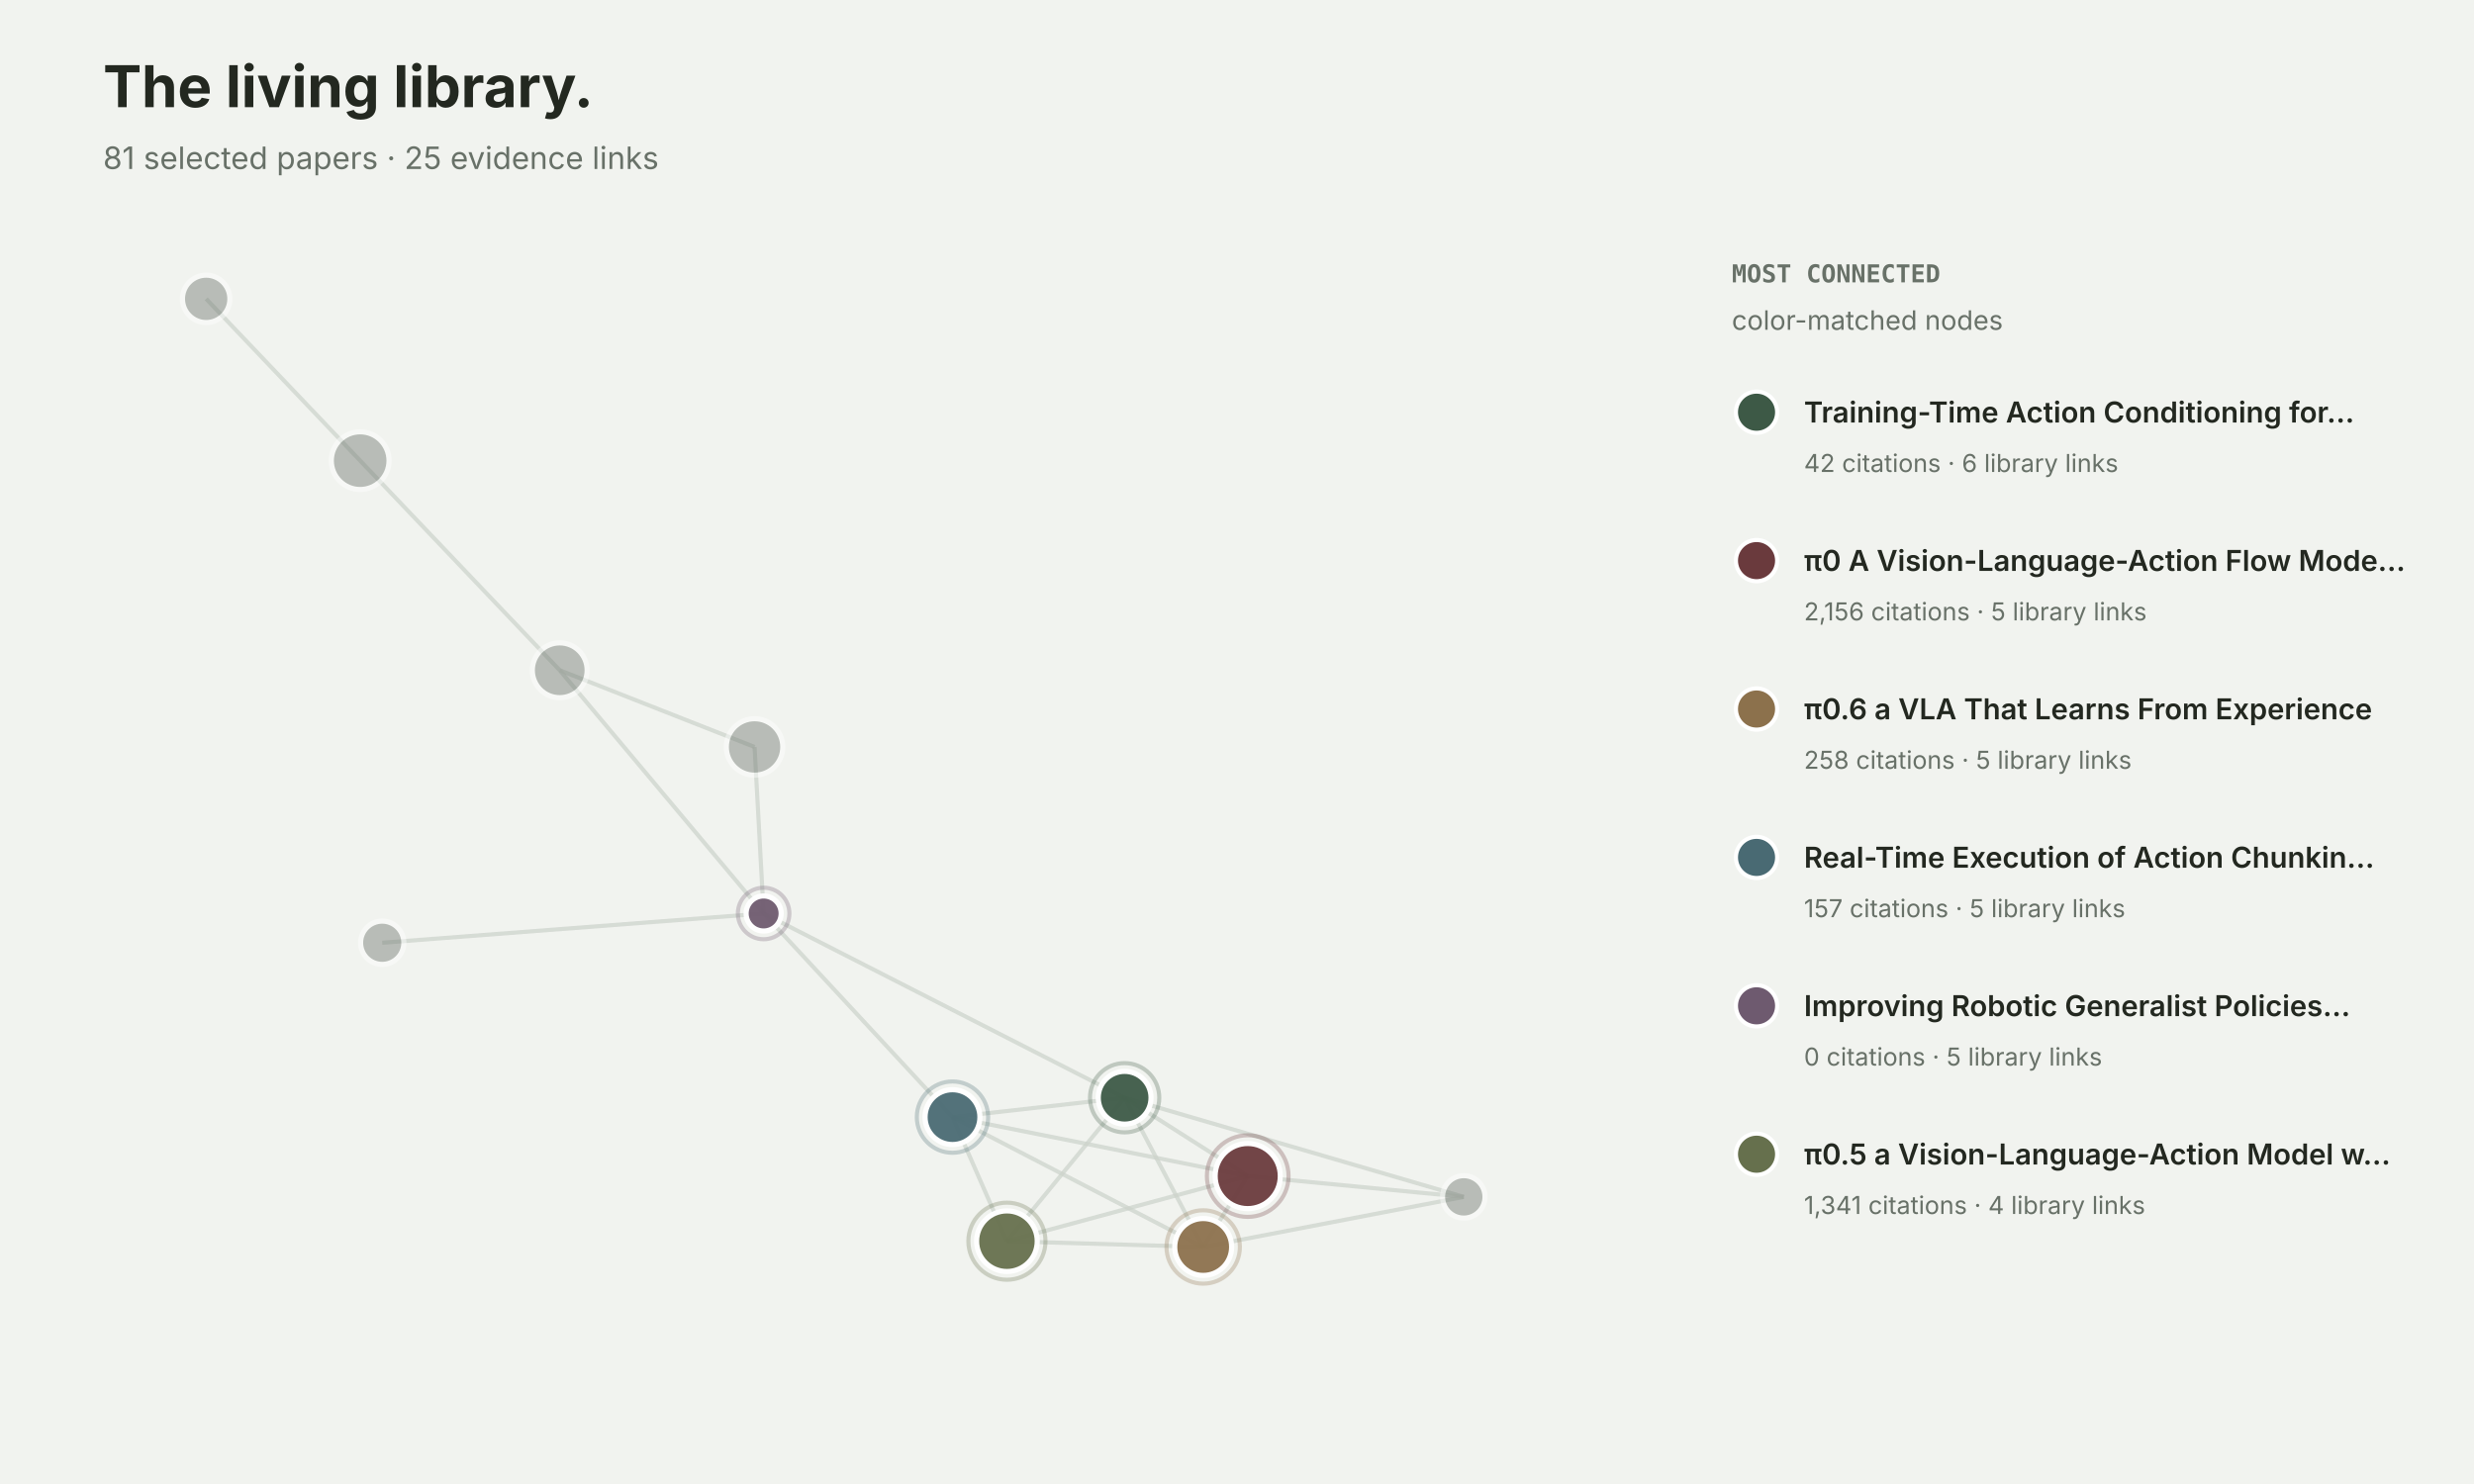
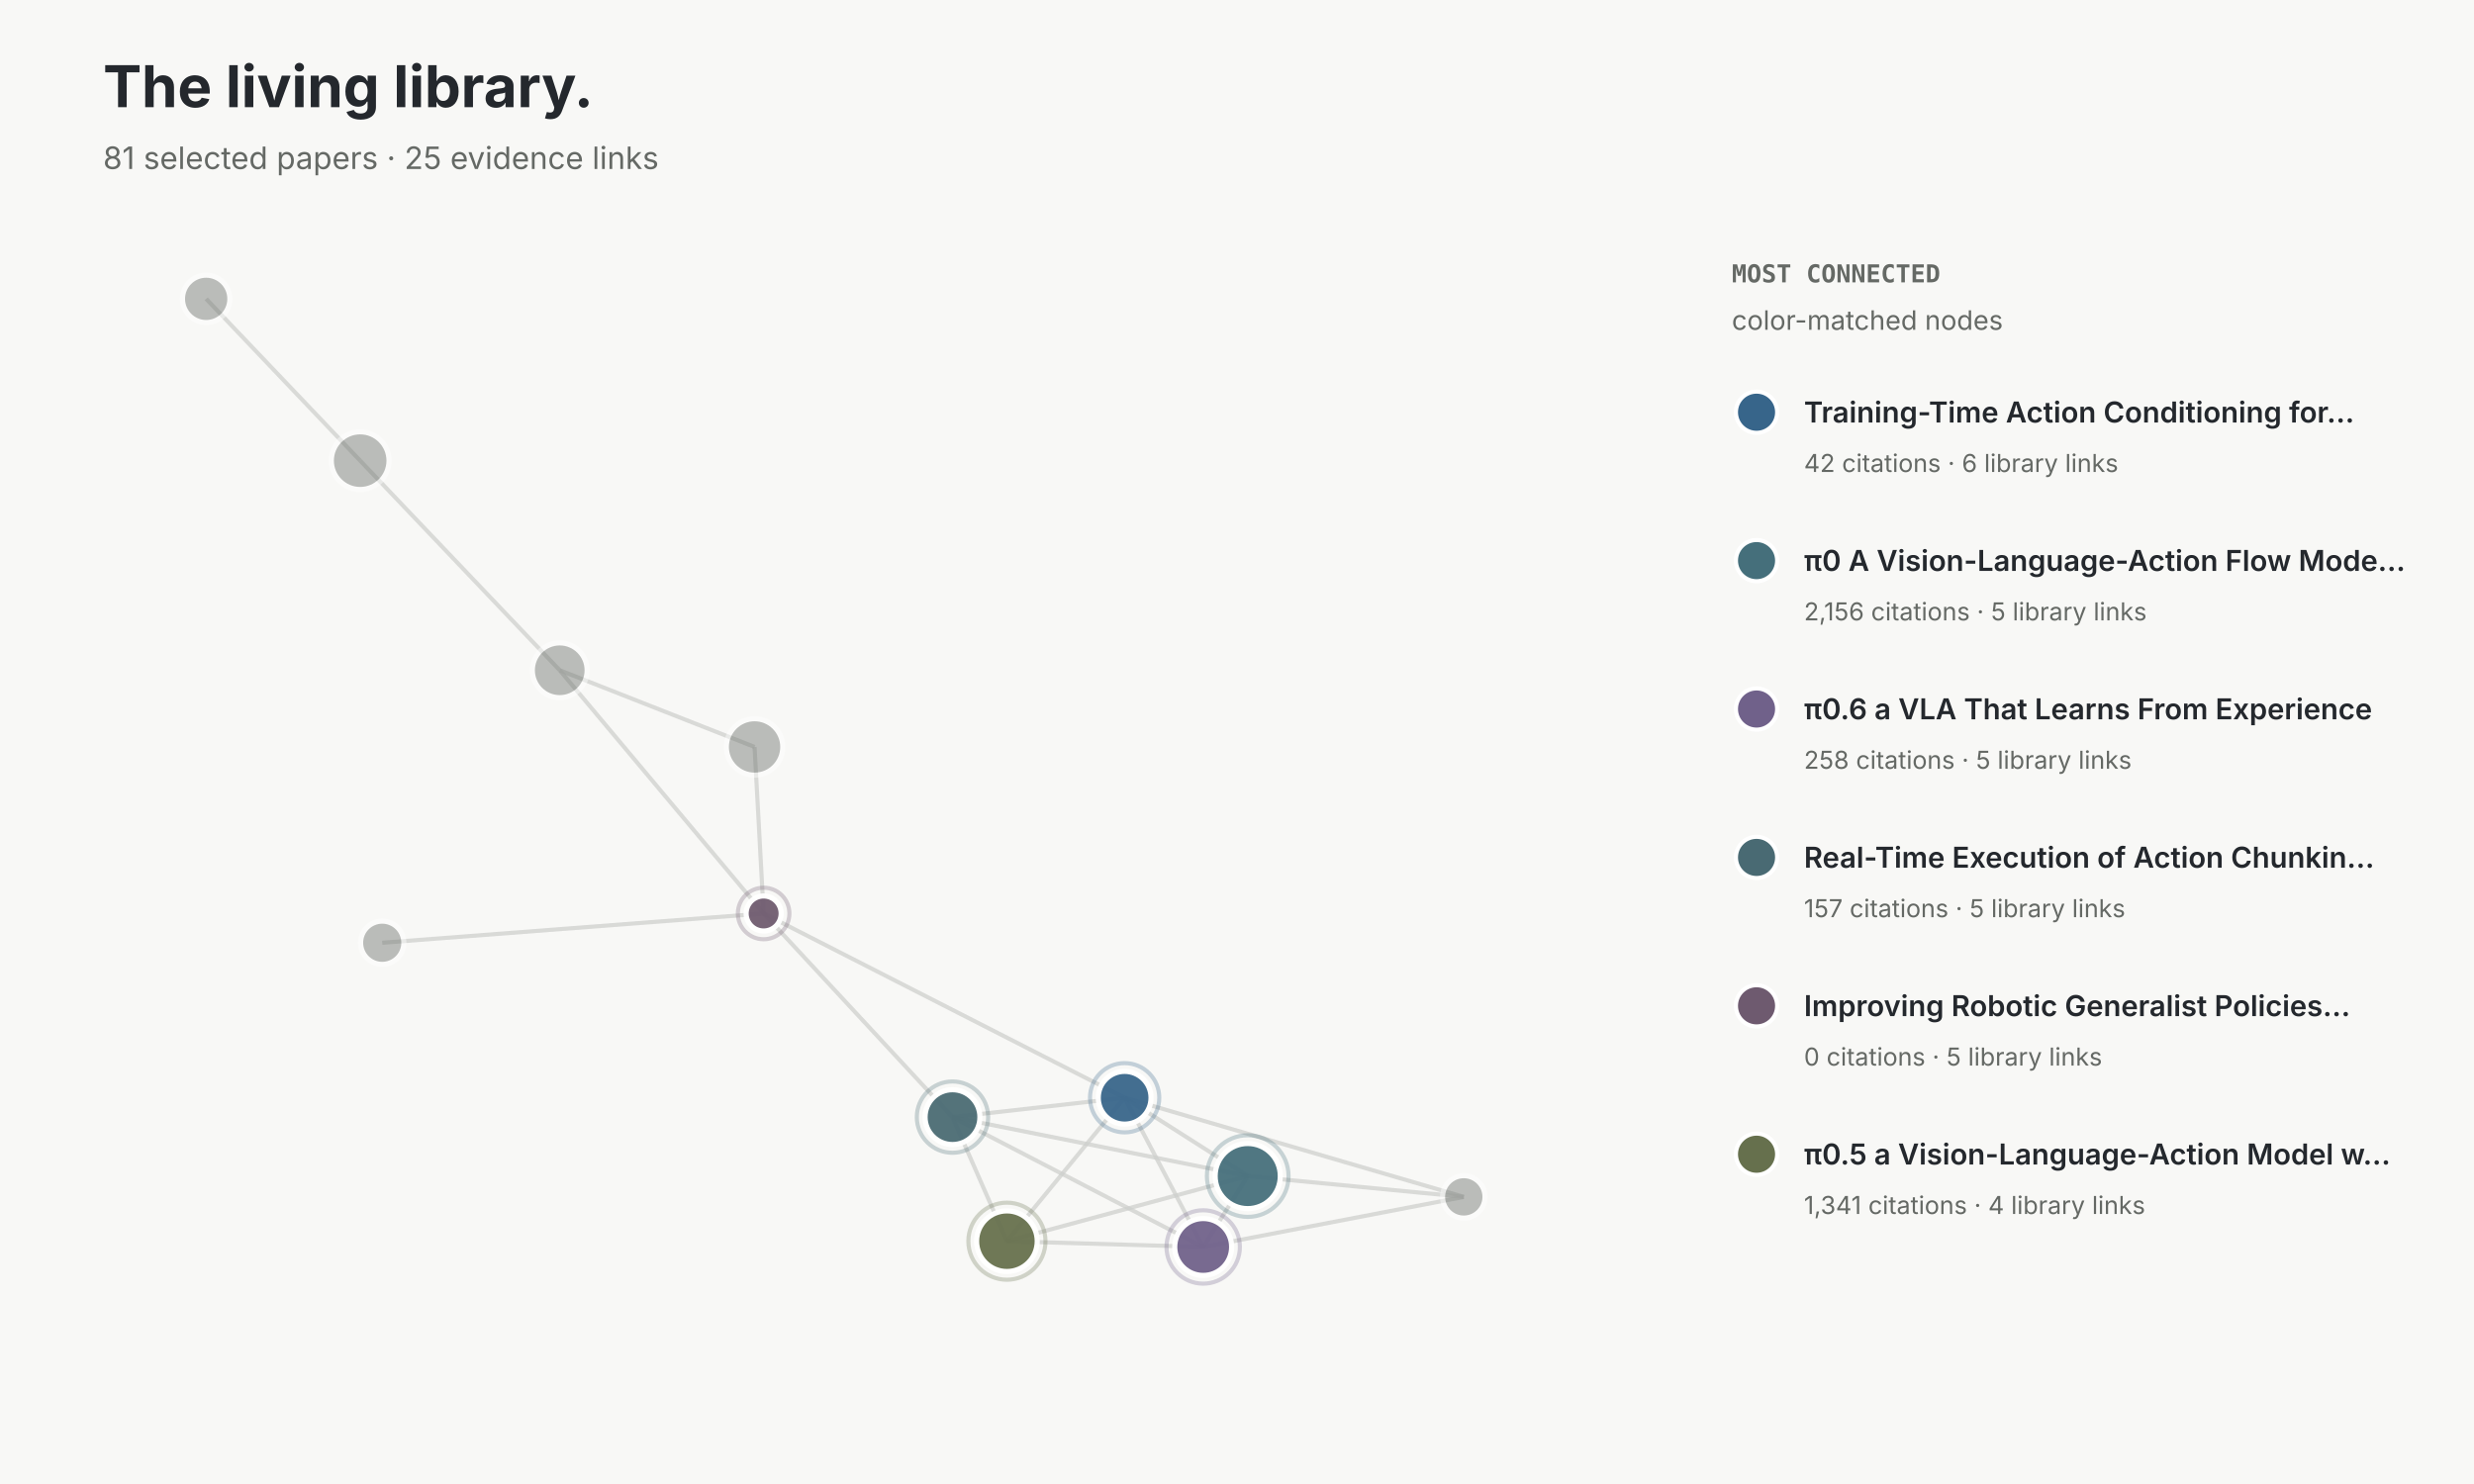
<svg xmlns="http://www.w3.org/2000/svg" width="1200" height="720" viewBox="0 0 1200 720" role="img">
-   <rect width="100%" height="100%" fill="#F1F3EF" />
-   <text x="50.0" y="52.0" font-family="Inter, IBM Plex Sans, ui-sans-serif, system-ui, sans-serif" font-size="28" font-weight="650" fill="#232820" text-anchor="start">The living library.</text>
-   <text x="50.0" y="82.0" font-family="Inter, IBM Plex Sans, ui-sans-serif, system-ui, sans-serif" font-size="15" font-weight="400" fill="#687168" text-anchor="start">81 selected papers · 25 evidence links</text>
-   <line x1="100.0" y1="145.0" x2="174.7" y2="223.5" stroke="#CCD2CB" stroke-width="2" opacity="0.72" />
-   <line x1="271.5" y1="325.2" x2="370.4" y2="443.2" stroke="#CCD2CB" stroke-width="2" opacity="0.72" />
-   <line x1="271.5" y1="325.2" x2="366.0" y2="362.4" stroke="#CCD2CB" stroke-width="2" opacity="0.72" />
-   <line x1="271.5" y1="325.2" x2="174.7" y2="223.5" stroke="#CCD2CB" stroke-width="2" opacity="0.72" />
-   <line x1="370.4" y1="443.2" x2="366.0" y2="362.4" stroke="#CCD2CB" stroke-width="2" opacity="0.72" />
-   <line x1="370.4" y1="443.2" x2="462.0" y2="542.0" stroke="#CCD2CB" stroke-width="2" opacity="0.72" />
-   <line x1="370.4" y1="443.2" x2="185.4" y2="457.4" stroke="#CCD2CB" stroke-width="2" opacity="0.72" />
-   <line x1="370.4" y1="443.2" x2="545.5" y2="532.6" stroke="#CCD2CB" stroke-width="2" opacity="0.72" />
-   <line x1="710.0" y1="580.7" x2="545.5" y2="532.6" stroke="#CCD2CB" stroke-width="2" opacity="0.72" />
-   <line x1="710.0" y1="580.7" x2="605.2" y2="570.6" stroke="#CCD2CB" stroke-width="2" opacity="0.72" />
-   <line x1="710.0" y1="580.7" x2="583.6" y2="605.0" stroke="#CCD2CB" stroke-width="2" opacity="0.72" />
-   <line x1="462.0" y1="542.0" x2="545.5" y2="532.6" stroke="#CCD2CB" stroke-width="2" opacity="0.72" />
-   <line x1="462.0" y1="542.0" x2="605.2" y2="570.6" stroke="#CCD2CB" stroke-width="2" opacity="0.72" />
-   <line x1="462.0" y1="542.0" x2="488.4" y2="602.2" stroke="#CCD2CB" stroke-width="2" opacity="0.72" />
-   <line x1="462.0" y1="542.0" x2="583.6" y2="605.0" stroke="#CCD2CB" stroke-width="2" opacity="0.72" />
-   <line x1="545.5" y1="532.6" x2="605.2" y2="570.6" stroke="#CCD2CB" stroke-width="2" opacity="0.72" />
-   <line x1="545.5" y1="532.6" x2="488.4" y2="602.2" stroke="#CCD2CB" stroke-width="2" opacity="0.72" />
-   <line x1="545.5" y1="532.6" x2="583.6" y2="605.0" stroke="#CCD2CB" stroke-width="2" opacity="0.72" />
-   <line x1="605.2" y1="570.6" x2="488.4" y2="602.2" stroke="#CCD2CB" stroke-width="2" opacity="0.72" />
-   <line x1="605.2" y1="570.6" x2="583.6" y2="605.0" stroke="#CCD2CB" stroke-width="2" opacity="0.72" />
-   <line x1="488.4" y1="602.2" x2="583.6" y2="605.0" stroke="#CCD2CB" stroke-width="2" opacity="0.72" />
-   <circle cx="100.0" cy="145.0" r="11.5" fill="#687168" opacity="0.42" stroke="#FFFFFF" stroke-width="2.5" />
-   <circle cx="271.5" cy="325.2" r="13.3" fill="#687168" opacity="0.42" stroke="#FFFFFF" stroke-width="2.5" />
+   <rect width="100%" height="100%" fill="#F8F8F6" />
+   <text x="50.0" y="52.0" font-family="Inter, IBM Plex Sans, ui-sans-serif, system-ui, sans-serif" font-size="28" font-weight="650" fill="#24282D" text-anchor="start">The living library.</text>
+   <text x="50.0" y="82.0" font-family="Inter, IBM Plex Sans, ui-sans-serif, system-ui, sans-serif" font-size="15" font-weight="400" fill="#656965" text-anchor="start">81 selected papers · 25 evidence links</text>
+   <line x1="100.0" y1="145.0" x2="174.7" y2="223.5" stroke="#CDCECC" stroke-width="2" opacity="0.72" />
+   <line x1="271.5" y1="325.2" x2="370.4" y2="443.2" stroke="#CDCECC" stroke-width="2" opacity="0.72" />
+   <line x1="271.5" y1="325.2" x2="366.0" y2="362.4" stroke="#CDCECC" stroke-width="2" opacity="0.72" />
+   <line x1="271.5" y1="325.2" x2="174.7" y2="223.5" stroke="#CDCECC" stroke-width="2" opacity="0.72" />
+   <line x1="370.4" y1="443.2" x2="366.0" y2="362.4" stroke="#CDCECC" stroke-width="2" opacity="0.72" />
+   <line x1="370.4" y1="443.2" x2="462.0" y2="542.0" stroke="#CDCECC" stroke-width="2" opacity="0.72" />
+   <line x1="370.4" y1="443.2" x2="185.4" y2="457.4" stroke="#CDCECC" stroke-width="2" opacity="0.72" />
+   <line x1="370.4" y1="443.2" x2="545.5" y2="532.6" stroke="#CDCECC" stroke-width="2" opacity="0.72" />
+   <line x1="710.0" y1="580.7" x2="545.5" y2="532.6" stroke="#CDCECC" stroke-width="2" opacity="0.72" />
+   <line x1="710.0" y1="580.7" x2="605.2" y2="570.6" stroke="#CDCECC" stroke-width="2" opacity="0.72" />
+   <line x1="710.0" y1="580.7" x2="583.6" y2="605.0" stroke="#CDCECC" stroke-width="2" opacity="0.72" />
+   <line x1="462.0" y1="542.0" x2="545.5" y2="532.6" stroke="#CDCECC" stroke-width="2" opacity="0.72" />
+   <line x1="462.0" y1="542.0" x2="605.2" y2="570.6" stroke="#CDCECC" stroke-width="2" opacity="0.72" />
+   <line x1="462.0" y1="542.0" x2="488.4" y2="602.2" stroke="#CDCECC" stroke-width="2" opacity="0.72" />
+   <line x1="462.0" y1="542.0" x2="583.6" y2="605.0" stroke="#CDCECC" stroke-width="2" opacity="0.72" />
+   <line x1="545.5" y1="532.6" x2="605.2" y2="570.6" stroke="#CDCECC" stroke-width="2" opacity="0.72" />
+   <line x1="545.5" y1="532.6" x2="488.4" y2="602.2" stroke="#CDCECC" stroke-width="2" opacity="0.72" />
+   <line x1="545.5" y1="532.6" x2="583.6" y2="605.0" stroke="#CDCECC" stroke-width="2" opacity="0.72" />
+   <line x1="605.2" y1="570.6" x2="488.4" y2="602.2" stroke="#CDCECC" stroke-width="2" opacity="0.72" />
+   <line x1="605.2" y1="570.6" x2="583.6" y2="605.0" stroke="#CDCECC" stroke-width="2" opacity="0.72" />
+   <line x1="488.4" y1="602.2" x2="583.6" y2="605.0" stroke="#CDCECC" stroke-width="2" opacity="0.72" />
+   <circle cx="100.0" cy="145.0" r="11.5" fill="#656965" opacity="0.42" stroke="#FFFFFF" stroke-width="2.5" />
+   <circle cx="271.5" cy="325.2" r="13.3" fill="#656965" opacity="0.42" stroke="#FFFFFF" stroke-width="2.5" />
  <circle cx="370.4" cy="443.2" r="12.5" fill="none" stroke="#6E5A6F" stroke-width="2" opacity="0.28" />
  <circle cx="370.4" cy="443.2" r="8.5" fill="#6E5A6F" opacity="0.94" stroke="#FFFFFF" stroke-width="2.5" />
-   <circle cx="366.0" cy="362.4" r="13.7" fill="#687168" opacity="0.42" stroke="#FFFFFF" stroke-width="2.5" />
-   <circle cx="174.7" cy="223.5" r="14.0" fill="#687168" opacity="0.42" stroke="#FFFFFF" stroke-width="2.5" />
-   <circle cx="710.0" cy="580.7" r="10.3" fill="#687168" opacity="0.42" stroke="#FFFFFF" stroke-width="2.5" />
+   <circle cx="366.0" cy="362.4" r="13.7" fill="#656965" opacity="0.42" stroke="#FFFFFF" stroke-width="2.5" />
+   <circle cx="174.7" cy="223.5" r="14.0" fill="#656965" opacity="0.42" stroke="#FFFFFF" stroke-width="2.5" />
+   <circle cx="710.0" cy="580.7" r="10.3" fill="#656965" opacity="0.42" stroke="#FFFFFF" stroke-width="2.5" />
  <circle cx="462.0" cy="542.0" r="17.3" fill="none" stroke="#496A73" stroke-width="2" opacity="0.28" />
  <circle cx="462.0" cy="542.0" r="13.3" fill="#496A73" opacity="0.94" stroke="#FFFFFF" stroke-width="2.5" />
-   <circle cx="185.4" cy="457.4" r="10.5" fill="#687168" opacity="0.42" stroke="#FFFFFF" stroke-width="2.5" />
-   <circle cx="545.5" cy="532.6" r="16.8" fill="none" stroke="#3D5946" stroke-width="2" opacity="0.28" />
-   <circle cx="545.5" cy="532.6" r="12.8" fill="#3D5946" opacity="0.94" stroke="#FFFFFF" stroke-width="2.5" />
-   <circle cx="605.2" cy="570.6" r="19.8" fill="none" stroke="#6A3A3D" stroke-width="2" opacity="0.28" />
-   <circle cx="605.2" cy="570.6" r="15.8" fill="#6A3A3D" opacity="0.94" stroke="#FFFFFF" stroke-width="2.5" />
+   <circle cx="185.4" cy="457.4" r="10.5" fill="#656965" opacity="0.42" stroke="#FFFFFF" stroke-width="2.5" />
+   <circle cx="545.5" cy="532.6" r="16.8" fill="none" stroke="#37658A" stroke-width="2" opacity="0.28" />
+   <circle cx="545.5" cy="532.6" r="12.8" fill="#37658A" opacity="0.94" stroke="#FFFFFF" stroke-width="2.5" />
+   <circle cx="605.2" cy="570.6" r="19.8" fill="none" stroke="#456F7B" stroke-width="2" opacity="0.28" />
+   <circle cx="605.2" cy="570.6" r="15.8" fill="#456F7B" opacity="0.94" stroke="#FFFFFF" stroke-width="2.5" />
  <circle cx="488.4" cy="602.2" r="18.7" fill="none" stroke="#66704D" stroke-width="2" opacity="0.28" />
  <circle cx="488.4" cy="602.2" r="14.7" fill="#66704D" opacity="0.94" stroke="#FFFFFF" stroke-width="2.5" />
-   <circle cx="583.6" cy="605.0" r="17.8" fill="none" stroke="#8C714C" stroke-width="2" opacity="0.28" />
-   <circle cx="583.6" cy="605.0" r="13.8" fill="#8C714C" opacity="0.94" stroke="#FFFFFF" stroke-width="2.5" />
-   <text x="840.0" y="137.0" font-family="IBM Plex Mono, SFMono-Regular, Consolas, monospace" font-size="12" font-weight="650" fill="#687168" text-anchor="start">MOST CONNECTED</text>
-   <text x="840.0" y="160.0" font-family="Inter, IBM Plex Sans, ui-sans-serif, system-ui, sans-serif" font-size="13" font-weight="400" fill="#687168" text-anchor="start">color-matched nodes</text>
-   <circle cx="852" cy="200" r="10" fill="#3D5946" stroke="#FFFFFF" stroke-width="2" />
-   <text x="875.0" y="205.0" font-family="Inter, IBM Plex Sans, ui-sans-serif, system-ui, sans-serif" font-size="14" font-weight="580" fill="#232820" text-anchor="start">Training-Time Action Conditioning for…</text>
-   <text x="875.0" y="229.0" font-family="Inter, IBM Plex Sans, ui-sans-serif, system-ui, sans-serif" font-size="12" font-weight="400" fill="#687168" text-anchor="start">42 citations · 6 library links</text>
-   <circle cx="852" cy="272" r="10" fill="#6A3A3D" stroke="#FFFFFF" stroke-width="2" />
-   <text x="875.0" y="277.0" font-family="Inter, IBM Plex Sans, ui-sans-serif, system-ui, sans-serif" font-size="14" font-weight="580" fill="#232820" text-anchor="start">π0 A Vision-Language-Action Flow Mode…</text>
-   <text x="875.0" y="301.0" font-family="Inter, IBM Plex Sans, ui-sans-serif, system-ui, sans-serif" font-size="12" font-weight="400" fill="#687168" text-anchor="start">2,156 citations · 5 library links</text>
-   <circle cx="852" cy="344" r="10" fill="#8C714C" stroke="#FFFFFF" stroke-width="2" />
-   <text x="875.0" y="349.0" font-family="Inter, IBM Plex Sans, ui-sans-serif, system-ui, sans-serif" font-size="14" font-weight="580" fill="#232820" text-anchor="start">π0.6 a VLA That Learns From Experience</text>
-   <text x="875.0" y="373.0" font-family="Inter, IBM Plex Sans, ui-sans-serif, system-ui, sans-serif" font-size="12" font-weight="400" fill="#687168" text-anchor="start">258 citations · 5 library links</text>
+   <circle cx="583.6" cy="605.0" r="17.8" fill="none" stroke="#70618A" stroke-width="2" opacity="0.28" />
+   <circle cx="583.6" cy="605.0" r="13.8" fill="#70618A" opacity="0.94" stroke="#FFFFFF" stroke-width="2.5" />
+   <text x="840.0" y="137.0" font-family="IBM Plex Mono, SFMono-Regular, Consolas, monospace" font-size="12" font-weight="650" fill="#656965" text-anchor="start">MOST CONNECTED</text>
+   <text x="840.0" y="160.0" font-family="Inter, IBM Plex Sans, ui-sans-serif, system-ui, sans-serif" font-size="13" font-weight="400" fill="#656965" text-anchor="start">color-matched nodes</text>
+   <circle cx="852" cy="200" r="10" fill="#37658A" stroke="#FFFFFF" stroke-width="2" />
+   <text x="875.0" y="205.0" font-family="Inter, IBM Plex Sans, ui-sans-serif, system-ui, sans-serif" font-size="14" font-weight="580" fill="#24282D" text-anchor="start">Training-Time Action Conditioning for…</text>
+   <text x="875.0" y="229.0" font-family="Inter, IBM Plex Sans, ui-sans-serif, system-ui, sans-serif" font-size="12" font-weight="400" fill="#656965" text-anchor="start">42 citations · 6 library links</text>
+   <circle cx="852" cy="272" r="10" fill="#456F7B" stroke="#FFFFFF" stroke-width="2" />
+   <text x="875.0" y="277.0" font-family="Inter, IBM Plex Sans, ui-sans-serif, system-ui, sans-serif" font-size="14" font-weight="580" fill="#24282D" text-anchor="start">π0 A Vision-Language-Action Flow Mode…</text>
+   <text x="875.0" y="301.0" font-family="Inter, IBM Plex Sans, ui-sans-serif, system-ui, sans-serif" font-size="12" font-weight="400" fill="#656965" text-anchor="start">2,156 citations · 5 library links</text>
+   <circle cx="852" cy="344" r="10" fill="#70618A" stroke="#FFFFFF" stroke-width="2" />
+   <text x="875.0" y="349.0" font-family="Inter, IBM Plex Sans, ui-sans-serif, system-ui, sans-serif" font-size="14" font-weight="580" fill="#24282D" text-anchor="start">π0.6 a VLA That Learns From Experience</text>
+   <text x="875.0" y="373.0" font-family="Inter, IBM Plex Sans, ui-sans-serif, system-ui, sans-serif" font-size="12" font-weight="400" fill="#656965" text-anchor="start">258 citations · 5 library links</text>
  <circle cx="852" cy="416" r="10" fill="#496A73" stroke="#FFFFFF" stroke-width="2" />
-   <text x="875.0" y="421.0" font-family="Inter, IBM Plex Sans, ui-sans-serif, system-ui, sans-serif" font-size="14" font-weight="580" fill="#232820" text-anchor="start">Real-Time Execution of Action Chunkin…</text>
-   <text x="875.0" y="445.0" font-family="Inter, IBM Plex Sans, ui-sans-serif, system-ui, sans-serif" font-size="12" font-weight="400" fill="#687168" text-anchor="start">157 citations · 5 library links</text>
+   <text x="875.0" y="421.0" font-family="Inter, IBM Plex Sans, ui-sans-serif, system-ui, sans-serif" font-size="14" font-weight="580" fill="#24282D" text-anchor="start">Real-Time Execution of Action Chunkin…</text>
+   <text x="875.0" y="445.0" font-family="Inter, IBM Plex Sans, ui-sans-serif, system-ui, sans-serif" font-size="12" font-weight="400" fill="#656965" text-anchor="start">157 citations · 5 library links</text>
  <circle cx="852" cy="488" r="10" fill="#6E5A6F" stroke="#FFFFFF" stroke-width="2" />
-   <text x="875.0" y="493.0" font-family="Inter, IBM Plex Sans, ui-sans-serif, system-ui, sans-serif" font-size="14" font-weight="580" fill="#232820" text-anchor="start">Improving Robotic Generalist Policies…</text>
-   <text x="875.0" y="517.0" font-family="Inter, IBM Plex Sans, ui-sans-serif, system-ui, sans-serif" font-size="12" font-weight="400" fill="#687168" text-anchor="start">0 citations · 5 library links</text>
+   <text x="875.0" y="493.0" font-family="Inter, IBM Plex Sans, ui-sans-serif, system-ui, sans-serif" font-size="14" font-weight="580" fill="#24282D" text-anchor="start">Improving Robotic Generalist Policies…</text>
+   <text x="875.0" y="517.0" font-family="Inter, IBM Plex Sans, ui-sans-serif, system-ui, sans-serif" font-size="12" font-weight="400" fill="#656965" text-anchor="start">0 citations · 5 library links</text>
  <circle cx="852" cy="560" r="10" fill="#66704D" stroke="#FFFFFF" stroke-width="2" />
-   <text x="875.0" y="565.0" font-family="Inter, IBM Plex Sans, ui-sans-serif, system-ui, sans-serif" font-size="14" font-weight="580" fill="#232820" text-anchor="start">π0.5 a Vision-Language-Action Model w…</text>
-   <text x="875.0" y="589.0" font-family="Inter, IBM Plex Sans, ui-sans-serif, system-ui, sans-serif" font-size="12" font-weight="400" fill="#687168" text-anchor="start">1,341 citations · 4 library links</text>
+   <text x="875.0" y="565.0" font-family="Inter, IBM Plex Sans, ui-sans-serif, system-ui, sans-serif" font-size="14" font-weight="580" fill="#24282D" text-anchor="start">π0.5 a Vision-Language-Action Model w…</text>
+   <text x="875.0" y="589.0" font-family="Inter, IBM Plex Sans, ui-sans-serif, system-ui, sans-serif" font-size="12" font-weight="400" fill="#656965" text-anchor="start">1,341 citations · 4 library links</text>
</svg>
